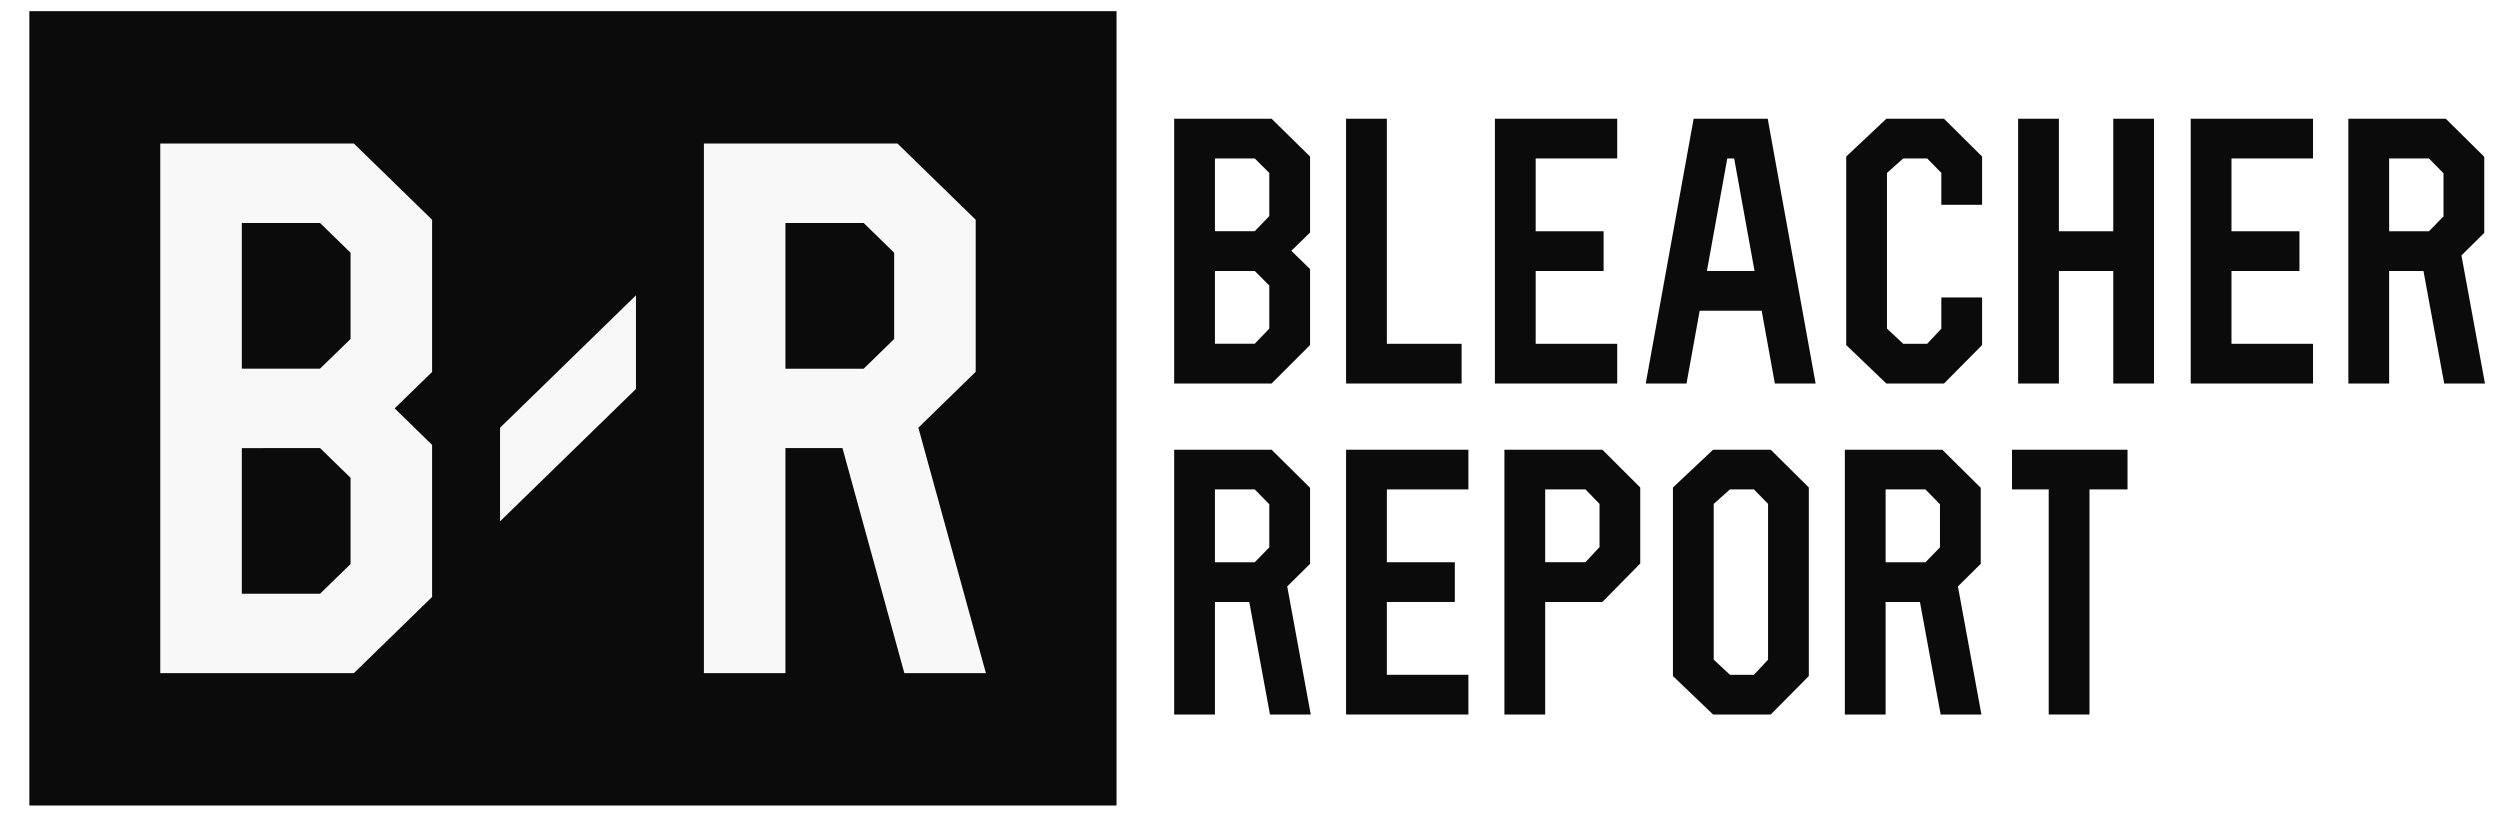
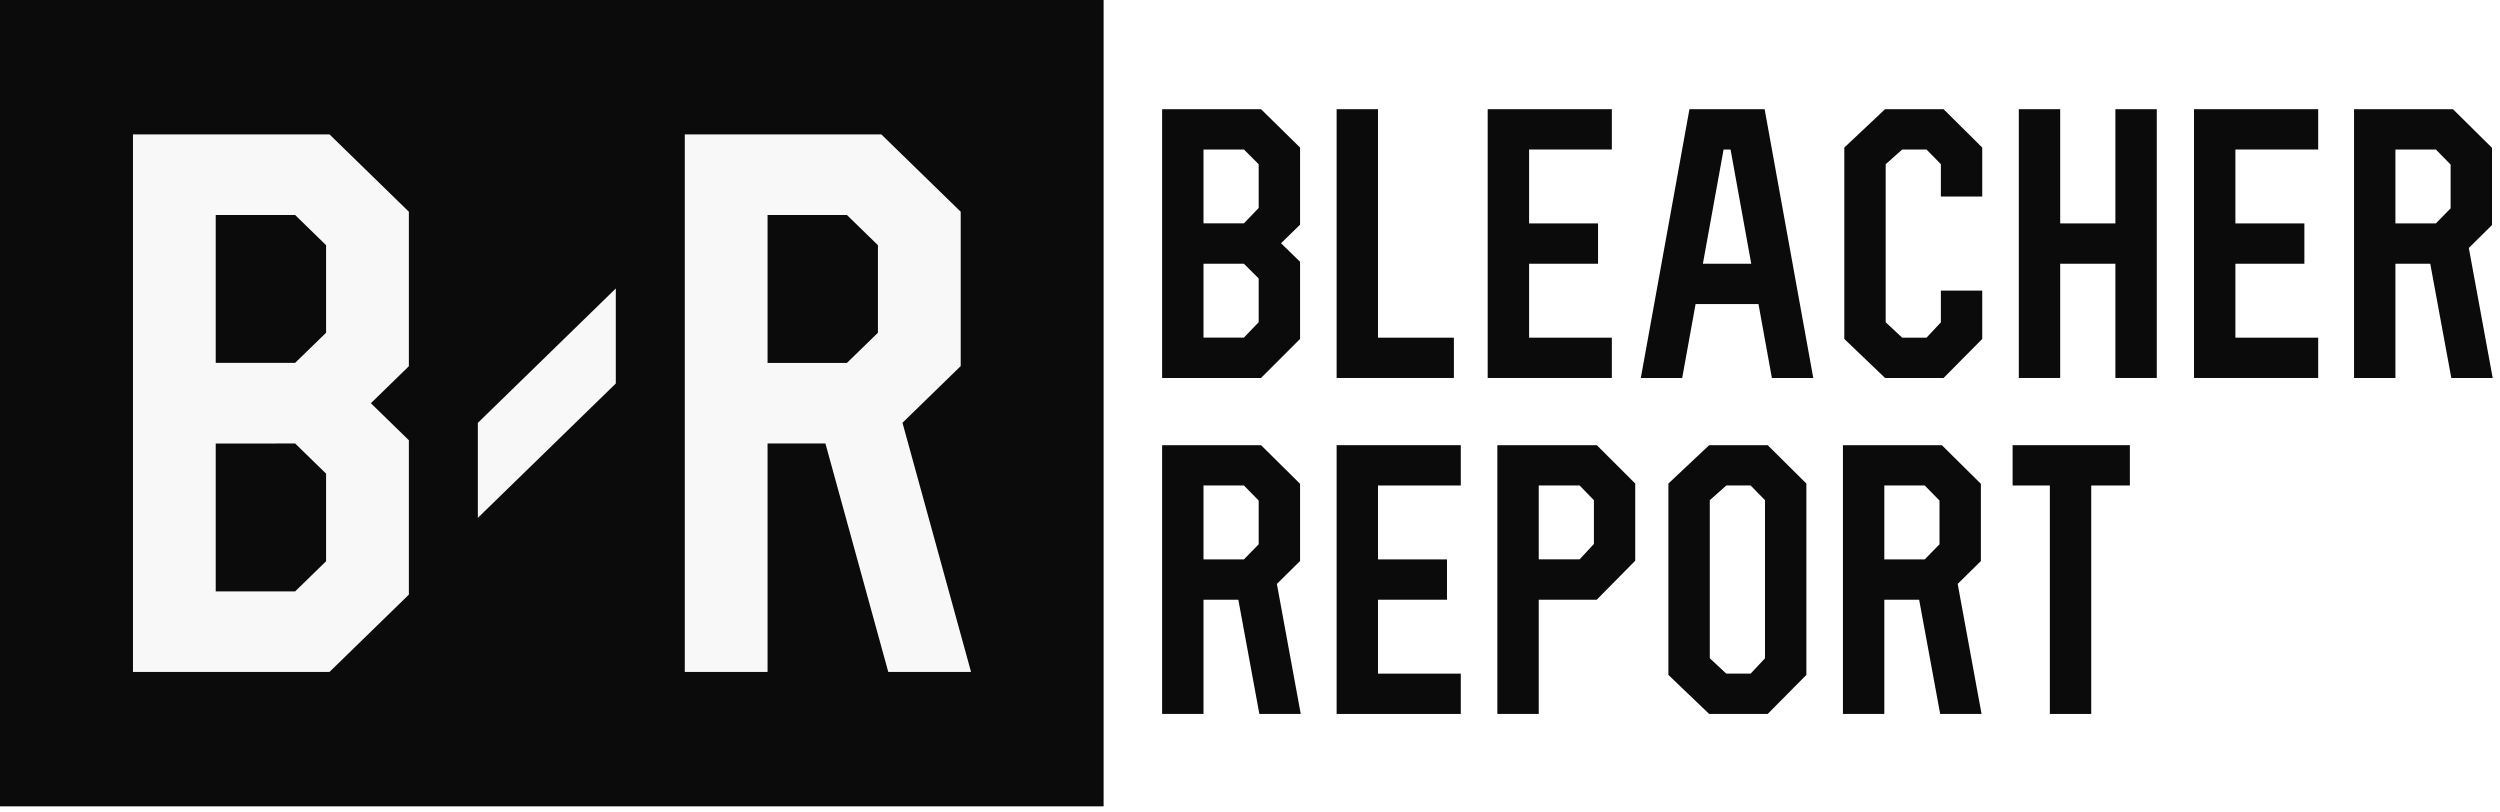
- <svg xmlns="http://www.w3.org/2000/svg" width="81" height="27" viewBox="0 0 81 27" fill="none">
-   <g id="Logos 15">
-     <g id="Vector 4">
-       <path d="M51.918 14.571H48.743V23.15H50.064V19.504H51.916L53.144 18.258V15.795L51.918 14.571ZM50.064 15.857H51.37L51.825 16.327V17.724L51.37 18.215H50.064V15.857Z" fill="#0B0B0B" />
-       <path d="M43.613 23.15H47.576V21.863H44.934V19.504H47.136V18.217H44.934V15.857H47.576V14.571H43.613V23.15Z" fill="#0B0B0B" />
-       <path d="M68.932 15.857V14.571H65.189V15.857H66.378V23.15H67.699V15.857H68.932Z" fill="#0B0B0B" />
-       <path d="M57.371 14.571H55.504L54.203 15.795V21.904L55.504 23.15H57.371L58.606 21.904V15.795L57.371 14.571ZM57.285 21.374L56.827 21.863H56.05L55.524 21.372V16.327L56.05 15.857H56.827L57.285 16.325V21.374Z" fill="#0B0B0B" />
-       <path d="M40.476 19.504L41.147 23.15H42.468L41.706 19L42.446 18.268V15.804L41.2 14.571H38.043V23.15H39.364V19.504M39.364 15.857H40.654L41.125 16.338V17.734L40.654 18.217H39.364V15.857Z" fill="#0B0B0B" />
-       <path d="M62.206 19.504L62.877 23.15H64.198L63.437 19L64.176 18.268V15.804L62.93 14.571H59.773V23.15H61.094V19.504M61.094 15.857H62.384L62.855 16.338V17.734L62.384 18.217H61.094V15.857Z" fill="#0B0B0B" />
-       <path d="M41.2 3.847H38.043V12.426H41.2L42.446 11.18V8.718L41.839 8.126L42.446 7.534V5.072L41.2 3.847ZM39.364 5.134H40.654L41.125 5.603V7L40.654 7.491H39.364V5.134ZM39.364 8.78H40.654L41.125 9.25V10.646L40.654 11.137H39.364V8.78Z" fill="#0B0B0B" />
-       <path d="M65.387 12.426H66.708V8.78H68.47V12.426H69.79V3.847H68.47V7.493H66.708V3.847H65.387V12.426Z" fill="#0B0B0B" />
-       <path d="M48.435 12.426H52.398V11.139H49.756V8.78H51.957V7.493H49.756V5.134H52.398V3.847H48.435V12.426Z" fill="#0B0B0B" />
-       <path d="M70.979 12.426H74.942V11.139H72.3V8.78H74.502V7.493H72.3V5.134H74.942V3.847H70.979V12.426Z" fill="#0B0B0B" />
-       <path d="M47.356 11.139H44.934V3.847H43.613V12.426H47.356V11.139Z" fill="#0B0B0B" />
-       <path d="M59.817 11.18L61.118 12.426H62.985L64.22 11.18V9.638H62.899V10.65L62.441 11.139H61.664L61.138 10.648V5.603L61.664 5.134H62.441L62.899 5.601V6.635H64.22V5.072L62.985 3.847H61.118L59.817 5.072V11.18Z" fill="#0B0B0B" />
-       <path d="M57.505 12.426H58.826L57.274 3.847H54.874L53.322 12.426H54.643L55.07 10.067H57.078L57.505 12.426ZM55.304 8.78L55.964 5.134H56.187L56.847 8.78H55.304Z" fill="#0B0B0B" />
-       <path d="M78.52 8.78L79.192 12.426H80.513L79.751 8.276L80.49 7.544V5.08L79.244 3.847H76.087V12.426H77.408V8.78M77.408 5.134H78.698L79.169 5.614V7.01L78.698 7.493H77.408V5.134Z" fill="#0B0B0B" />
-     </g>
-     <path id="Rectangle 39" d="M0.951 0.362H36.176V26.099H0.951V0.362Z" fill="#0B0B0B" />
-     <g id="Mask group">
-       <g id="Vector 3">
-         <path d="M11.466 4.651H5.193V21.809H11.466L14 19.341V14.414L12.787 13.232L14 12.051V7.12L11.466 4.651ZM7.835 11.944V7.225H10.369L11.358 8.188V10.983L10.369 11.944M10.369 14.517L11.358 15.48V18.275L10.369 19.238H7.835V14.519" fill="#F8F8F8" />
-         <path d="M31.943 21.809L29.755 13.857L31.613 12.046V7.12L29.079 4.651H22.806V21.809H25.448V14.517H27.296L29.301 21.809H31.943ZM25.448 7.225H27.983L28.971 8.188V10.983L27.983 11.946H25.448V7.225Z" fill="#F8F8F8" />
-         <path d="M16.201 13.859V16.892L20.605 12.602V9.569L16.201 13.859Z" fill="#F8F8F8" />
-       </g>
-       <mask id="mask0_1327_8346" style="mask-type:alpha" maskUnits="userSpaceOnUse" x="0" y="0" width="37" height="27">
-         <g id="Vector 2">
-           <path d="M36.177 0.362H0.951V26.099H36.177V0.362Z" fill="#F8F8F8" />
-           <path d="M11.627 4.651H5.354V21.809H11.627L14.161 19.341V14.414L12.948 13.232L14.161 12.051V7.12L11.627 4.651ZM7.996 11.944V7.225H10.53L11.519 8.188V10.983L10.53 11.944M10.53 14.517L11.519 15.48V18.275L10.53 19.238H7.996V14.519" fill="#F8F8F8" />
-           <path d="M32.104 21.809L29.916 13.857L31.774 12.046V7.12L29.24 4.651H22.968V21.809H25.61V14.517H27.457L29.462 21.809H32.104ZM25.61 7.225H28.144L29.132 8.188V10.983L28.144 11.946H25.61V7.225Z" fill="#F8F8F8" />
-           <path d="M16.363 13.859V16.891L20.766 12.602V9.569L16.363 13.859Z" fill="#F8F8F8" />
-         </g>
-       </mask>
-       <g mask="url(#mask0_1327_8346)">
- </g>
-     </g>
+ <svg xmlns="http://www.w3.org/2000/svg" width="117" height="38" viewBox="0 0 117 38" fill="none">
+   <path d="M74.731 20.834H70.076V33.413H72.013V28.067H74.727L76.529 26.24V22.63L74.731 20.834ZM72.013 22.721H73.927L74.595 23.41V25.457L73.927 26.177H72.013V22.721Z" fill="#0B0B0B" />
+   <path d="M62.554 33.413H68.365V31.526H64.491V28.067H67.719V26.18H64.491V22.721H68.365V20.834H62.554V33.413Z" fill="#0B0B0B" />
+   <path d="M99.678 22.721V20.834H94.19V22.721H95.933V33.413H97.87V22.721H99.678Z" fill="#0B0B0B" />
+   <path d="M82.727 20.834H79.989L78.081 22.63V31.586L79.989 33.413H82.727L84.538 31.586V22.63L82.727 20.834ZM82.601 30.809L81.929 31.526H80.79L80.018 30.806V23.41L80.79 22.721H81.929L82.601 23.407V30.809Z" fill="#0B0B0B" />
+   <path d="M57.954 28.067L58.938 33.413H60.875L59.758 27.328L60.843 26.256V22.642L59.016 20.834H54.387V33.413H56.324V28.067M56.324 22.721H58.215L58.906 23.425V25.473L58.215 26.18H56.324V22.721Z" fill="#0B0B0B" />
+   <path d="M89.816 28.067L90.8 33.413H92.737L91.62 27.328L92.705 26.256V22.642L90.878 20.834H86.249V33.413H88.186V28.067M88.186 22.721H90.077L90.768 23.425V25.473L90.077 26.18H88.186V22.721Z" fill="#0B0B0B" />
+   <path d="M59.016 5.11H54.387V17.689H59.016L60.843 15.862V12.252L59.952 11.384L60.843 10.516V6.906L59.016 5.11ZM56.324 6.997H58.215L58.906 7.686V9.733L58.215 10.453H56.324V6.997ZM56.324 12.343H58.215L58.906 13.032V15.079L58.215 15.799H56.324V12.343Z" fill="#0B0B0B" />
+   <path d="M94.48 17.689H96.417V12.343H99V17.689H100.937V5.11H99V10.456H96.417V5.11H94.48V17.689Z" fill="#0B0B0B" />
+   <path d="M69.624 17.689H75.434V15.803H71.561V12.343H74.789V10.456H71.561V6.997H75.434V5.11H69.624V17.689Z" fill="#0B0B0B" />
+   <path d="M102.68 17.689H108.491V15.803H104.617V12.343H107.845V10.456H104.617V6.997H108.491V5.11H102.68V17.689Z" fill="#0B0B0B" />
+   <path d="M68.042 15.803H64.491V5.11H62.554V17.689H68.042V15.803Z" fill="#0B0B0B" />
+   <path d="M86.313 15.862L88.221 17.689H90.959L92.769 15.862V13.601H90.833V15.085L90.161 15.803H89.022L88.25 15.082V7.686L89.022 6.997H90.161L90.833 7.683V9.199H92.769V6.906L90.959 5.11H88.221L86.313 6.906V15.862Z" fill="#0B0B0B" />
+   <path d="M82.924 17.689H84.861L82.585 5.11H79.066L76.79 17.689H78.727L79.353 14.23H82.297L82.924 17.689ZM79.695 12.343L80.664 6.997H80.99L81.958 12.343H79.695Z" fill="#0B0B0B" />
+   <path d="M113.736 12.343L114.721 17.689H116.658L115.541 11.604L116.626 10.532V6.919L114.798 5.11H110.169V17.689H112.106V12.343M112.106 6.997H113.998L114.689 7.702V9.749L113.998 10.456H112.106V6.997Z" fill="#0B0B0B" />
+   <path d="M0 0H51.649V37.737H0V0Z" fill="#0B0B0B" />
+   <path d="M15.42 6.289H6.223V31.447H15.42L19.135 27.828V20.604L17.357 18.871L19.135 17.139V9.909L15.42 6.289ZM10.096 16.981V10.063H13.812L15.261 11.475V15.572L13.812 16.981M13.812 20.755L15.261 22.167V26.265L13.812 27.677H10.096V20.758" fill="#F8F8F8" />
+   <path d="M45.445 31.447L42.236 19.786L44.961 17.132V9.909L41.245 6.289H32.048V31.447H35.922V20.755H38.63L41.571 31.447H45.445ZM35.922 10.063H39.637L41.087 11.475V15.572L39.637 16.984H35.922V10.063Z" fill="#F8F8F8" />
+   <path d="M22.363 19.79V24.236L28.82 17.947V13.5L22.363 19.79Z" fill="#F8F8F8" />
+   <mask id="mask0_421_5332" style="mask-type:alpha" maskUnits="userSpaceOnUse" x="0" y="0" width="52" height="38">
+     <path d="M51.651 0H0V37.737H51.651V0Z" fill="#F8F8F8" />
+     <path d="M15.653 6.29H6.456V31.448H15.653L19.369 27.828V20.604L17.59 18.872L19.369 17.139V9.909L15.653 6.29ZM10.33 16.982V10.063H14.046L15.495 11.475V15.573L14.046 16.982M14.046 20.755L15.495 22.167V26.265L14.046 27.677H10.33V20.759" fill="#F8F8F8" />
+     <path d="M45.678 31.448L42.47 19.787L45.194 17.133V9.909L41.479 6.29H32.282V31.448H36.155V20.755H38.864L41.805 31.448H45.678ZM36.155 10.063H39.871L41.32 11.475V15.573L39.871 16.985H36.155V10.063Z" fill="#F8F8F8" />
+     <path d="M22.597 19.79V24.237L29.053 17.947V13.5L22.597 19.79Z" fill="#F8F8F8" />
+   </mask>
+   <g mask="url(#mask0_421_5332)">
  </g>
</svg>
